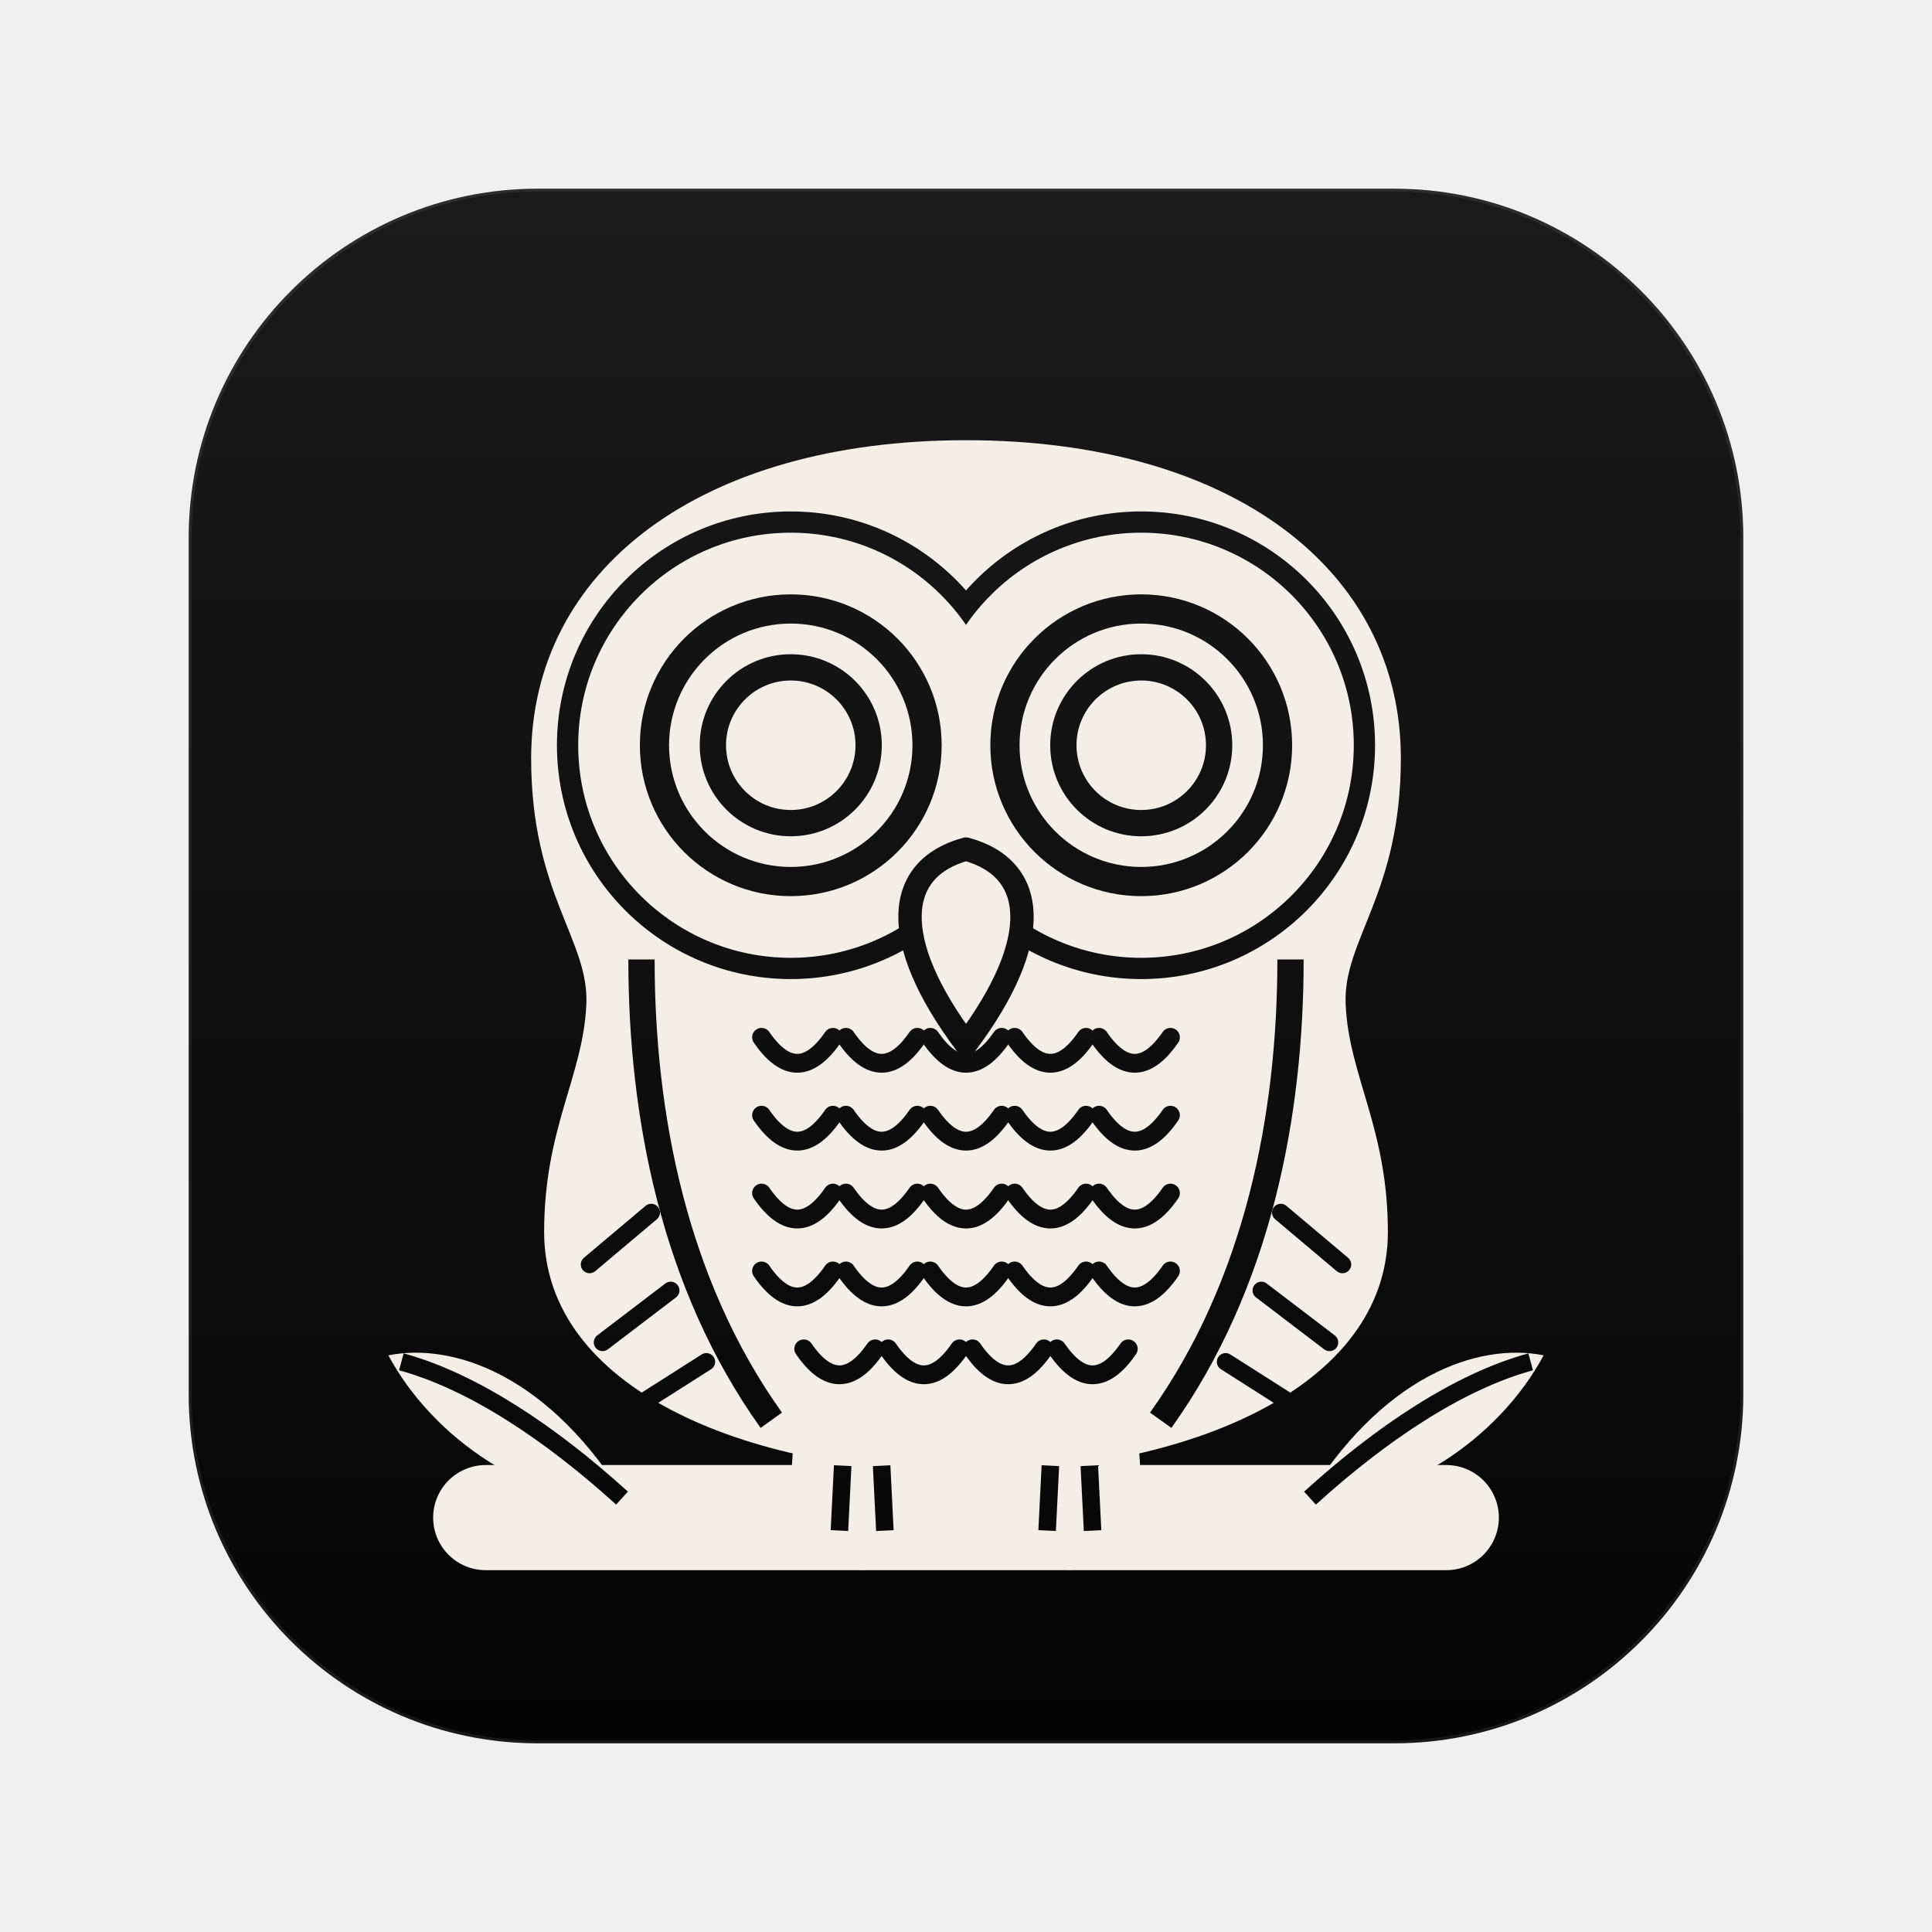
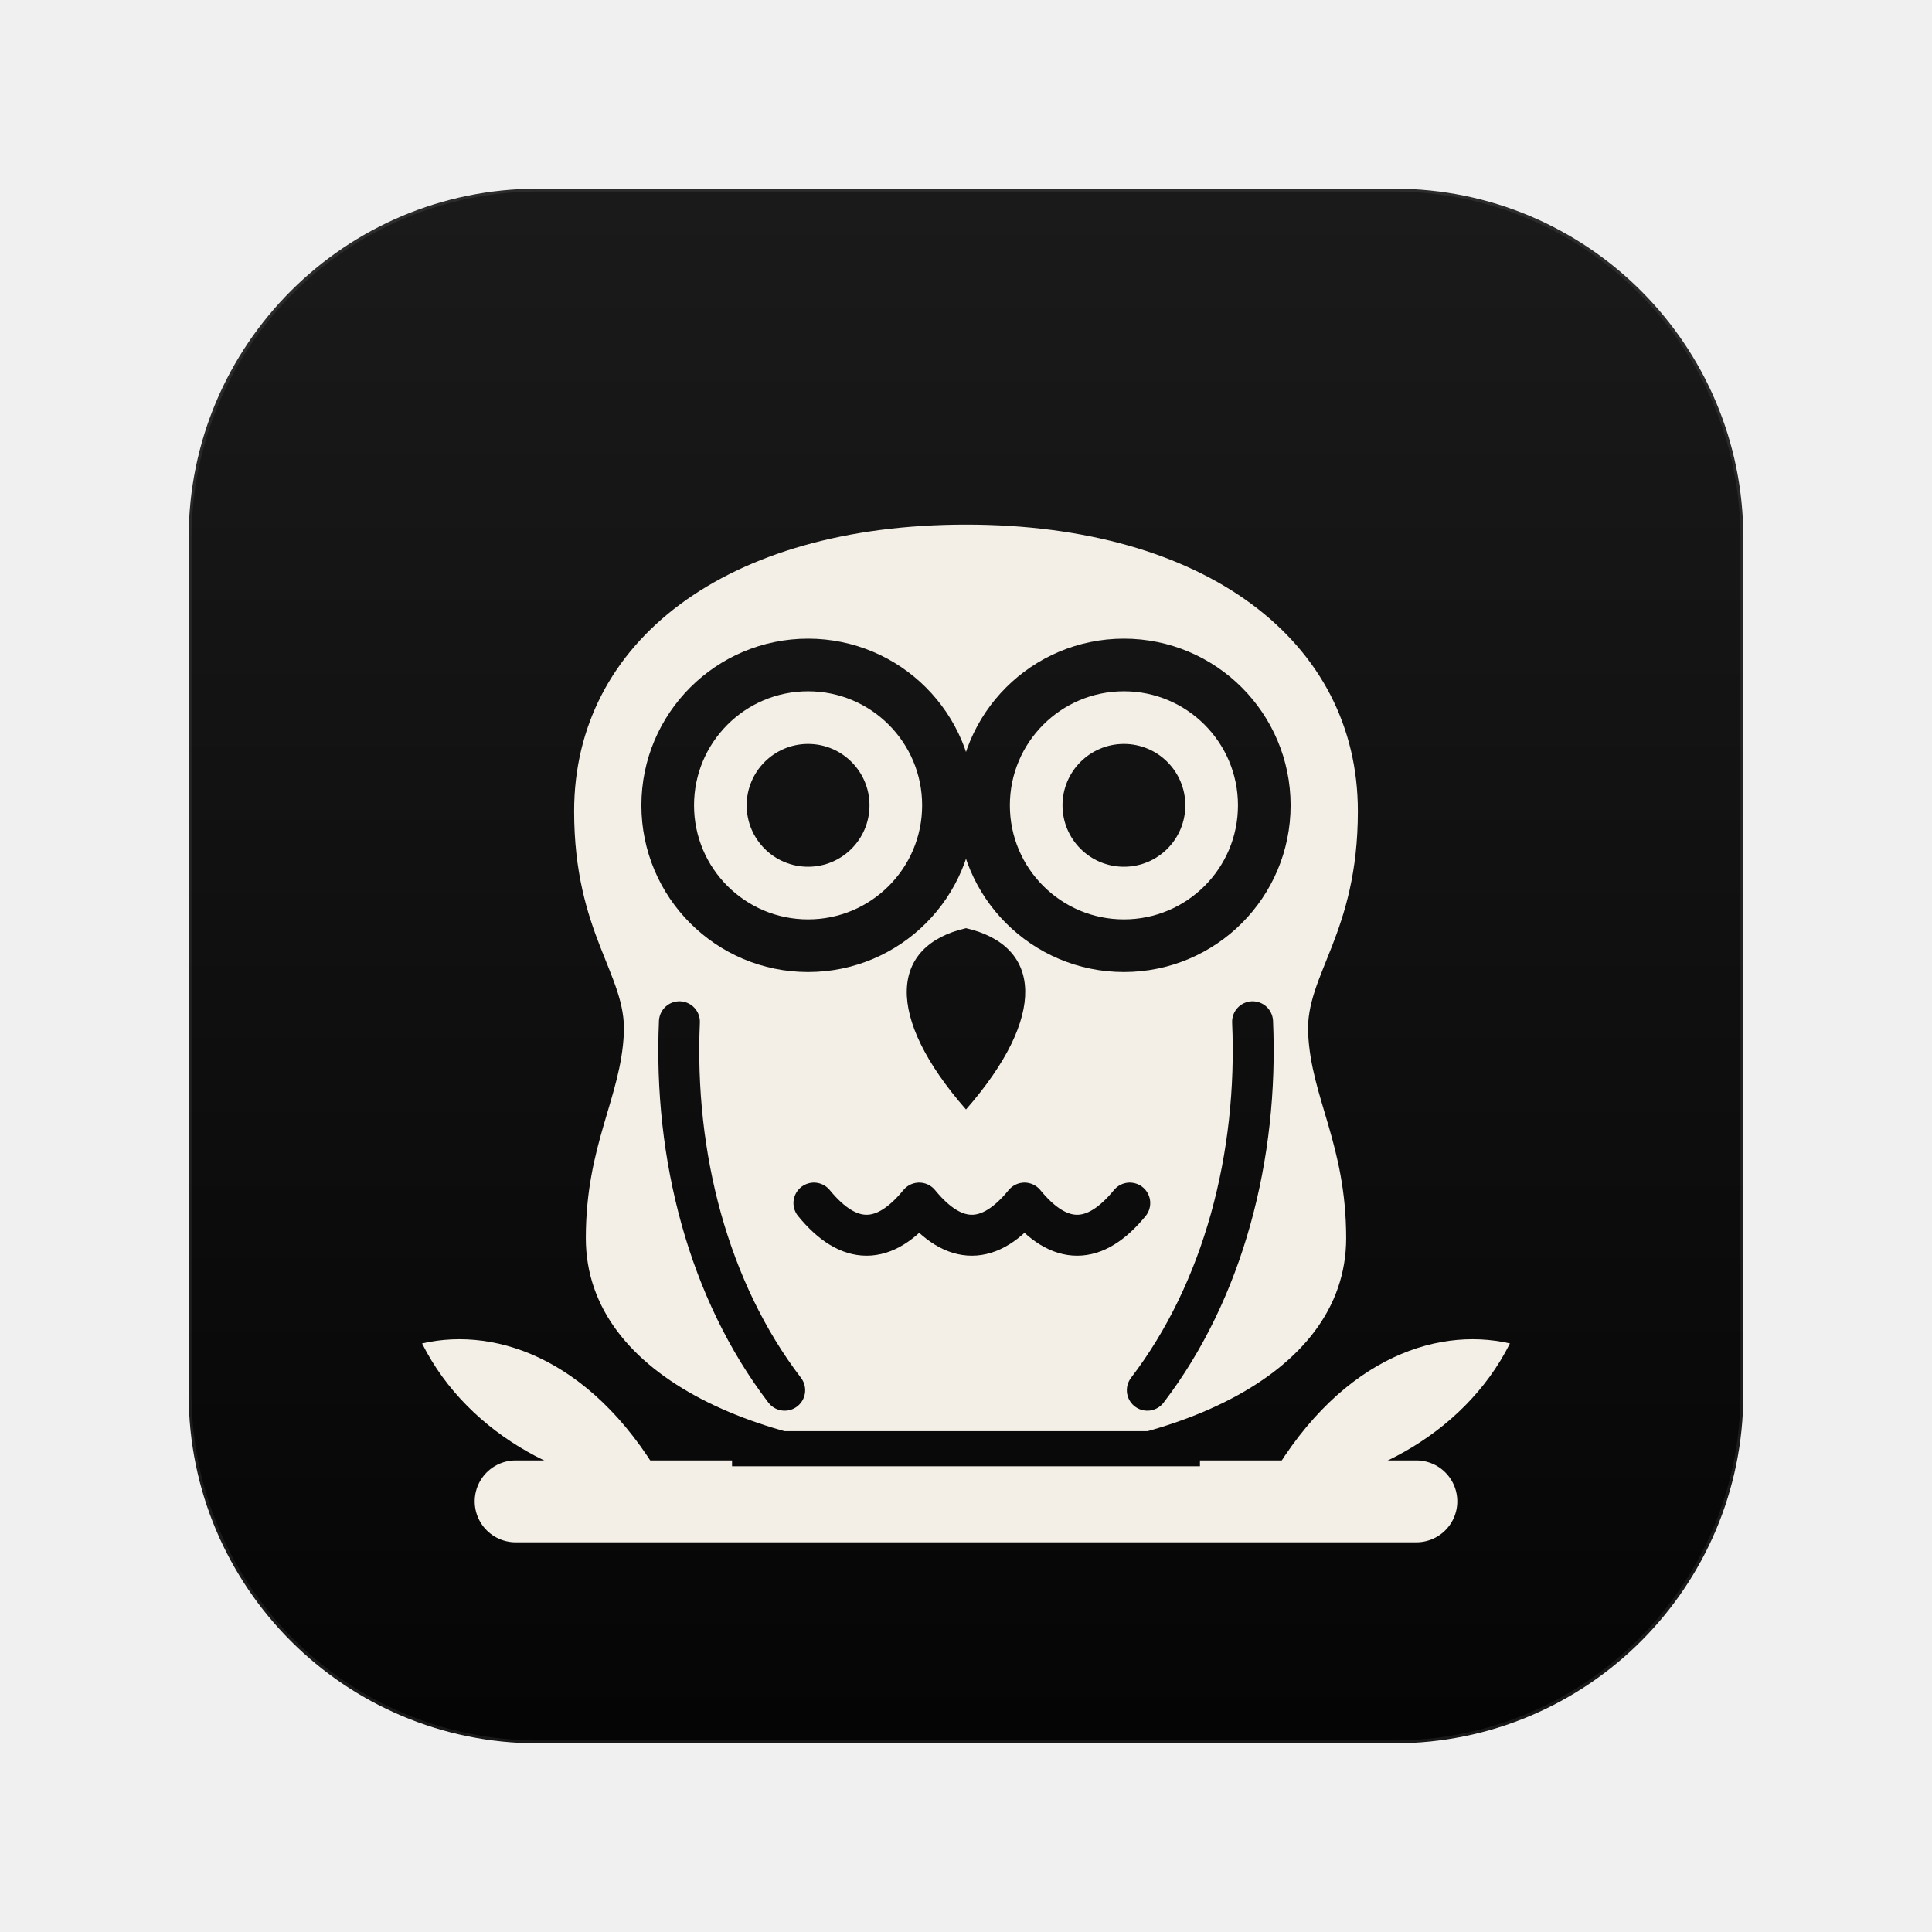
<svg xmlns="http://www.w3.org/2000/svg" viewBox="0 0 1024 1024">
  <defs>
    <linearGradient id="g-B" x1="0" y1="0" x2="0" y2="1">
      <stop offset="0" stop-color="#1a1a1a" />
      <stop offset="1" stop-color="#050505" />
    </linearGradient>
+     <clipPath id="c-B">
+       <rect x="100" y="100" width="824" height="824" rx="185" />
+     </clipPath>
+   </defs>
+   <rect x="100" y="100" width="824" height="824" rx="185" fill="url(#g-B)" />
+   <rect x="100.5" y="100.5" width="823" height="823" rx="185" fill="none" stroke="#ffffff" stroke-opacity="0.08" stroke-width="2" />
+   <defs>
    <mask id="mB" maskUnits="userSpaceOnUse" x="0" y="0" width="1200" height="1200">
      <rect width="1200" height="1200" fill="black" />
      <path d="M 600 452 C 682 452 734 492 734 550 C 734 592 716 606 717 626 C 718 648 730 664 730 696 C 730 744 668 770 600 770 C 532 770 470 744 470 696 C 470 664 482 648 483 626 C 484 606 466 592 466 550 C 466 492 518 452 600 452 Z" fill="white" />
-       <circle cx="546" cy="546" r="68" fill="none" stroke="black" stroke-width="8.1" />
-       <circle cx="654" cy="546" r="68" fill="none" stroke="black" stroke-width="8.1" />
-       <circle cx="546" cy="546" r="65.5" fill="white" />
-       <circle cx="654" cy="546" r="65.5" fill="white" />
-       <circle cx="546" cy="546" r="42" fill="none" stroke="black" stroke-width="9.0" />
-       <circle cx="546" cy="546" r="24" fill="none" stroke="black" stroke-width="8.1" />
-       <circle cx="654" cy="546" r="42" fill="none" stroke="black" stroke-width="9.0" />
-       <circle cx="654" cy="546" r="24" fill="none" stroke="black" stroke-width="8.1" />
-       <path d="M 600 578 C 622 584 624 606 600 638 C 576 606 578 584 600 578 Z" fill="white" stroke="black" stroke-width="7.2" stroke-linejoin="round" />
-       <path d="M 537.0 636 q 11 16 22 0" fill="none" stroke="black" stroke-width="5.8" stroke-linecap="round" />
-       <path d="M 563.0 636 q 11 16 22 0" fill="none" stroke="black" stroke-width="5.8" stroke-linecap="round" />
-       <path d="M 589.0 636 q 11 16 22 0" fill="none" stroke="black" stroke-width="5.8" stroke-linecap="round" />
-       <path d="M 615.0 636 q 11 16 22 0" fill="none" stroke="black" stroke-width="5.8" stroke-linecap="round" />
-       <path d="M 641.0 636 q 11 16 22 0" fill="none" stroke="black" stroke-width="5.8" stroke-linecap="round" />
-       <path d="M 537.0 660 q 11 16 22 0" fill="none" stroke="black" stroke-width="5.8" stroke-linecap="round" />
-       <path d="M 563.0 660 q 11 16 22 0" fill="none" stroke="black" stroke-width="5.8" stroke-linecap="round" />
-       <path d="M 589.0 660 q 11 16 22 0" fill="none" stroke="black" stroke-width="5.8" stroke-linecap="round" />
-       <path d="M 615.0 660 q 11 16 22 0" fill="none" stroke="black" stroke-width="5.8" stroke-linecap="round" />
-       <path d="M 641.0 660 q 11 16 22 0" fill="none" stroke="black" stroke-width="5.8" stroke-linecap="round" />
-       <path d="M 537.0 684 q 11 16 22 0" fill="none" stroke="black" stroke-width="5.8" stroke-linecap="round" />
-       <path d="M 563.0 684 q 11 16 22 0" fill="none" stroke="black" stroke-width="5.8" stroke-linecap="round" />
-       <path d="M 589.0 684 q 11 16 22 0" fill="none" stroke="black" stroke-width="5.8" stroke-linecap="round" />
-       <path d="M 615.0 684 q 11 16 22 0" fill="none" stroke="black" stroke-width="5.8" stroke-linecap="round" />
-       <path d="M 641.0 684 q 11 16 22 0" fill="none" stroke="black" stroke-width="5.8" stroke-linecap="round" />
-       <path d="M 537.0 708 q 11 16 22 0" fill="none" stroke="black" stroke-width="5.8" stroke-linecap="round" />
-       <path d="M 563.0 708 q 11 16 22 0" fill="none" stroke="black" stroke-width="5.8" stroke-linecap="round" />
-       <path d="M 589.0 708 q 11 16 22 0" fill="none" stroke="black" stroke-width="5.8" stroke-linecap="round" />
-       <path d="M 615.0 708 q 11 16 22 0" fill="none" stroke="black" stroke-width="5.8" stroke-linecap="round" />
-       <path d="M 641.0 708 q 11 16 22 0" fill="none" stroke="black" stroke-width="5.8" stroke-linecap="round" />
-       <path d="M 550.0 732 q 11 16 22 0" fill="none" stroke="black" stroke-width="5.8" stroke-linecap="round" />
-       <path d="M 576.0 732 q 11 16 22 0" fill="none" stroke="black" stroke-width="5.8" stroke-linecap="round" />
-       <path d="M 602.0 732 q 11 16 22 0" fill="none" stroke="black" stroke-width="5.8" stroke-linecap="round" />
-       <path d="M 628.0 732 q 11 16 22 0" fill="none" stroke="black" stroke-width="5.8" stroke-linecap="round" />
-       <path d="M 500.0 612 C 500.0 660 510.0 712 540.0 754" fill="none" stroke="black" stroke-width="8.1" />
-       <path d="M 503.0 690 L 484.0 706" stroke="black" stroke-width="5.4" stroke-linecap="round" />
-       <path d="M 509.0 714 L 488.0 730" stroke="black" stroke-width="5.4" stroke-linecap="round" />
-       <path d="M 520.0 736 L 498.0 750" stroke="black" stroke-width="5.4" stroke-linecap="round" />
-       <path d="M 700.0 612 C 700.0 660 690.0 712 660.0 754" fill="none" stroke="black" stroke-width="8.1" />
-       <path d="M 697.0 690 L 716.0 706" stroke="black" stroke-width="5.4" stroke-linecap="round" />
-       <path d="M 691.0 714 L 712.0 730" stroke="black" stroke-width="5.4" stroke-linecap="round" />
-       <path d="M 680.0 736 L 702.0 750" stroke="black" stroke-width="5.4" stroke-linecap="round" />
-       <path d="M 452 784 L 748 784" stroke="white" stroke-width="32.4" stroke-linecap="round" />
-       <path d="M 496.0 780 C 472.0 740 442.0 730 422.0 734 C 436.0 760 466.0 780 496.0 780 Z" fill="white" />
-       <path d="M 494.0 778 C 472.0 758 448.0 742 426.0 736" fill="none" stroke="black" stroke-width="5.4" />
-       <path d="M 704.0 780 C 728.0 740 758.0 730 778.0 734 C 764.0 760 734.0 780 704.0 780 Z" fill="white" />
-       <path d="M 706.0 778 C 728.0 758 752.0 742 774.0 736" fill="none" stroke="black" stroke-width="5.4" />
-       <path d="M 555 760 L 553 790 M 568 760 L 568 792 M 581 760 L 583 790" stroke="white" stroke-width="16.2" stroke-linecap="round" />
-       <path d="M 562 768 L 561 788 M 574 768 L 575 788" stroke="black" stroke-width="5.4" />
-       <path d="M 619 760 L 617 790 M 632 760 L 632 792 M 645 760 L 647 790" stroke="white" stroke-width="16.2" stroke-linecap="round" />
-       <path d="M 626 768 L 625 788 M 638 768 L 639 788" stroke="black" stroke-width="5.4" />
+       <path d="M 446 786 L 754 786" stroke="white" stroke-width="28" stroke-linecap="round" />
+       <path d="M 498 782 C 474 738 440 726 414 732 C 430 764 466 782 498 782 Z" fill="white" />
+       <path d="M 702 782 C 726 738 760 726 786 732 C 770 764 734 782 702 782 Z" fill="white" />
+       <path d="M 520 768 L 680 768" stroke="black" stroke-width="12" />
+       <circle cx="546" cy="548" r="48" fill="none" stroke="black" stroke-width="18" />
+       <circle cx="546" cy="548" r="21" fill="black" />
+       <circle cx="654" cy="548" r="48" fill="none" stroke="black" stroke-width="18" />
+       <circle cx="654" cy="548" r="21" fill="black" />
+       <path d="M 600 590 C 626 596 628 620 600 652 C 572 620 574 596 600 590 Z" fill="black" />
+       <path d="M 548 684 q 18 22 36 0 M 584 684 q 18 22 36 0 M 620 684 q 18 22 36 0" fill="none" stroke="black" stroke-width="14" stroke-linecap="round" />
+       <path d="M 502 622 C 500 668 512 714 538 748 M 698 622 C 700 668 688 714 662 748" fill="none" stroke="black" stroke-width="14" stroke-linecap="round" />
    </mask>
  </defs>
-   <rect x="100" y="100" width="824" height="824" rx="185" fill="url(#g-B)" />
-   <rect x="100.5" y="100.5" width="823" height="823" rx="185" fill="none" stroke="#ffffff" stroke-opacity="0.08" stroke-width="2" />
-   <g transform="translate(512 524) scale(1.72) translate(-600 -621)">
+   <g transform="translate(512 540) scale(1.55) translate(-600 -621)">
    <rect width="1200" height="1200" fill="#f3efe6" mask="url(#mB)" />
  </g>
</svg>
